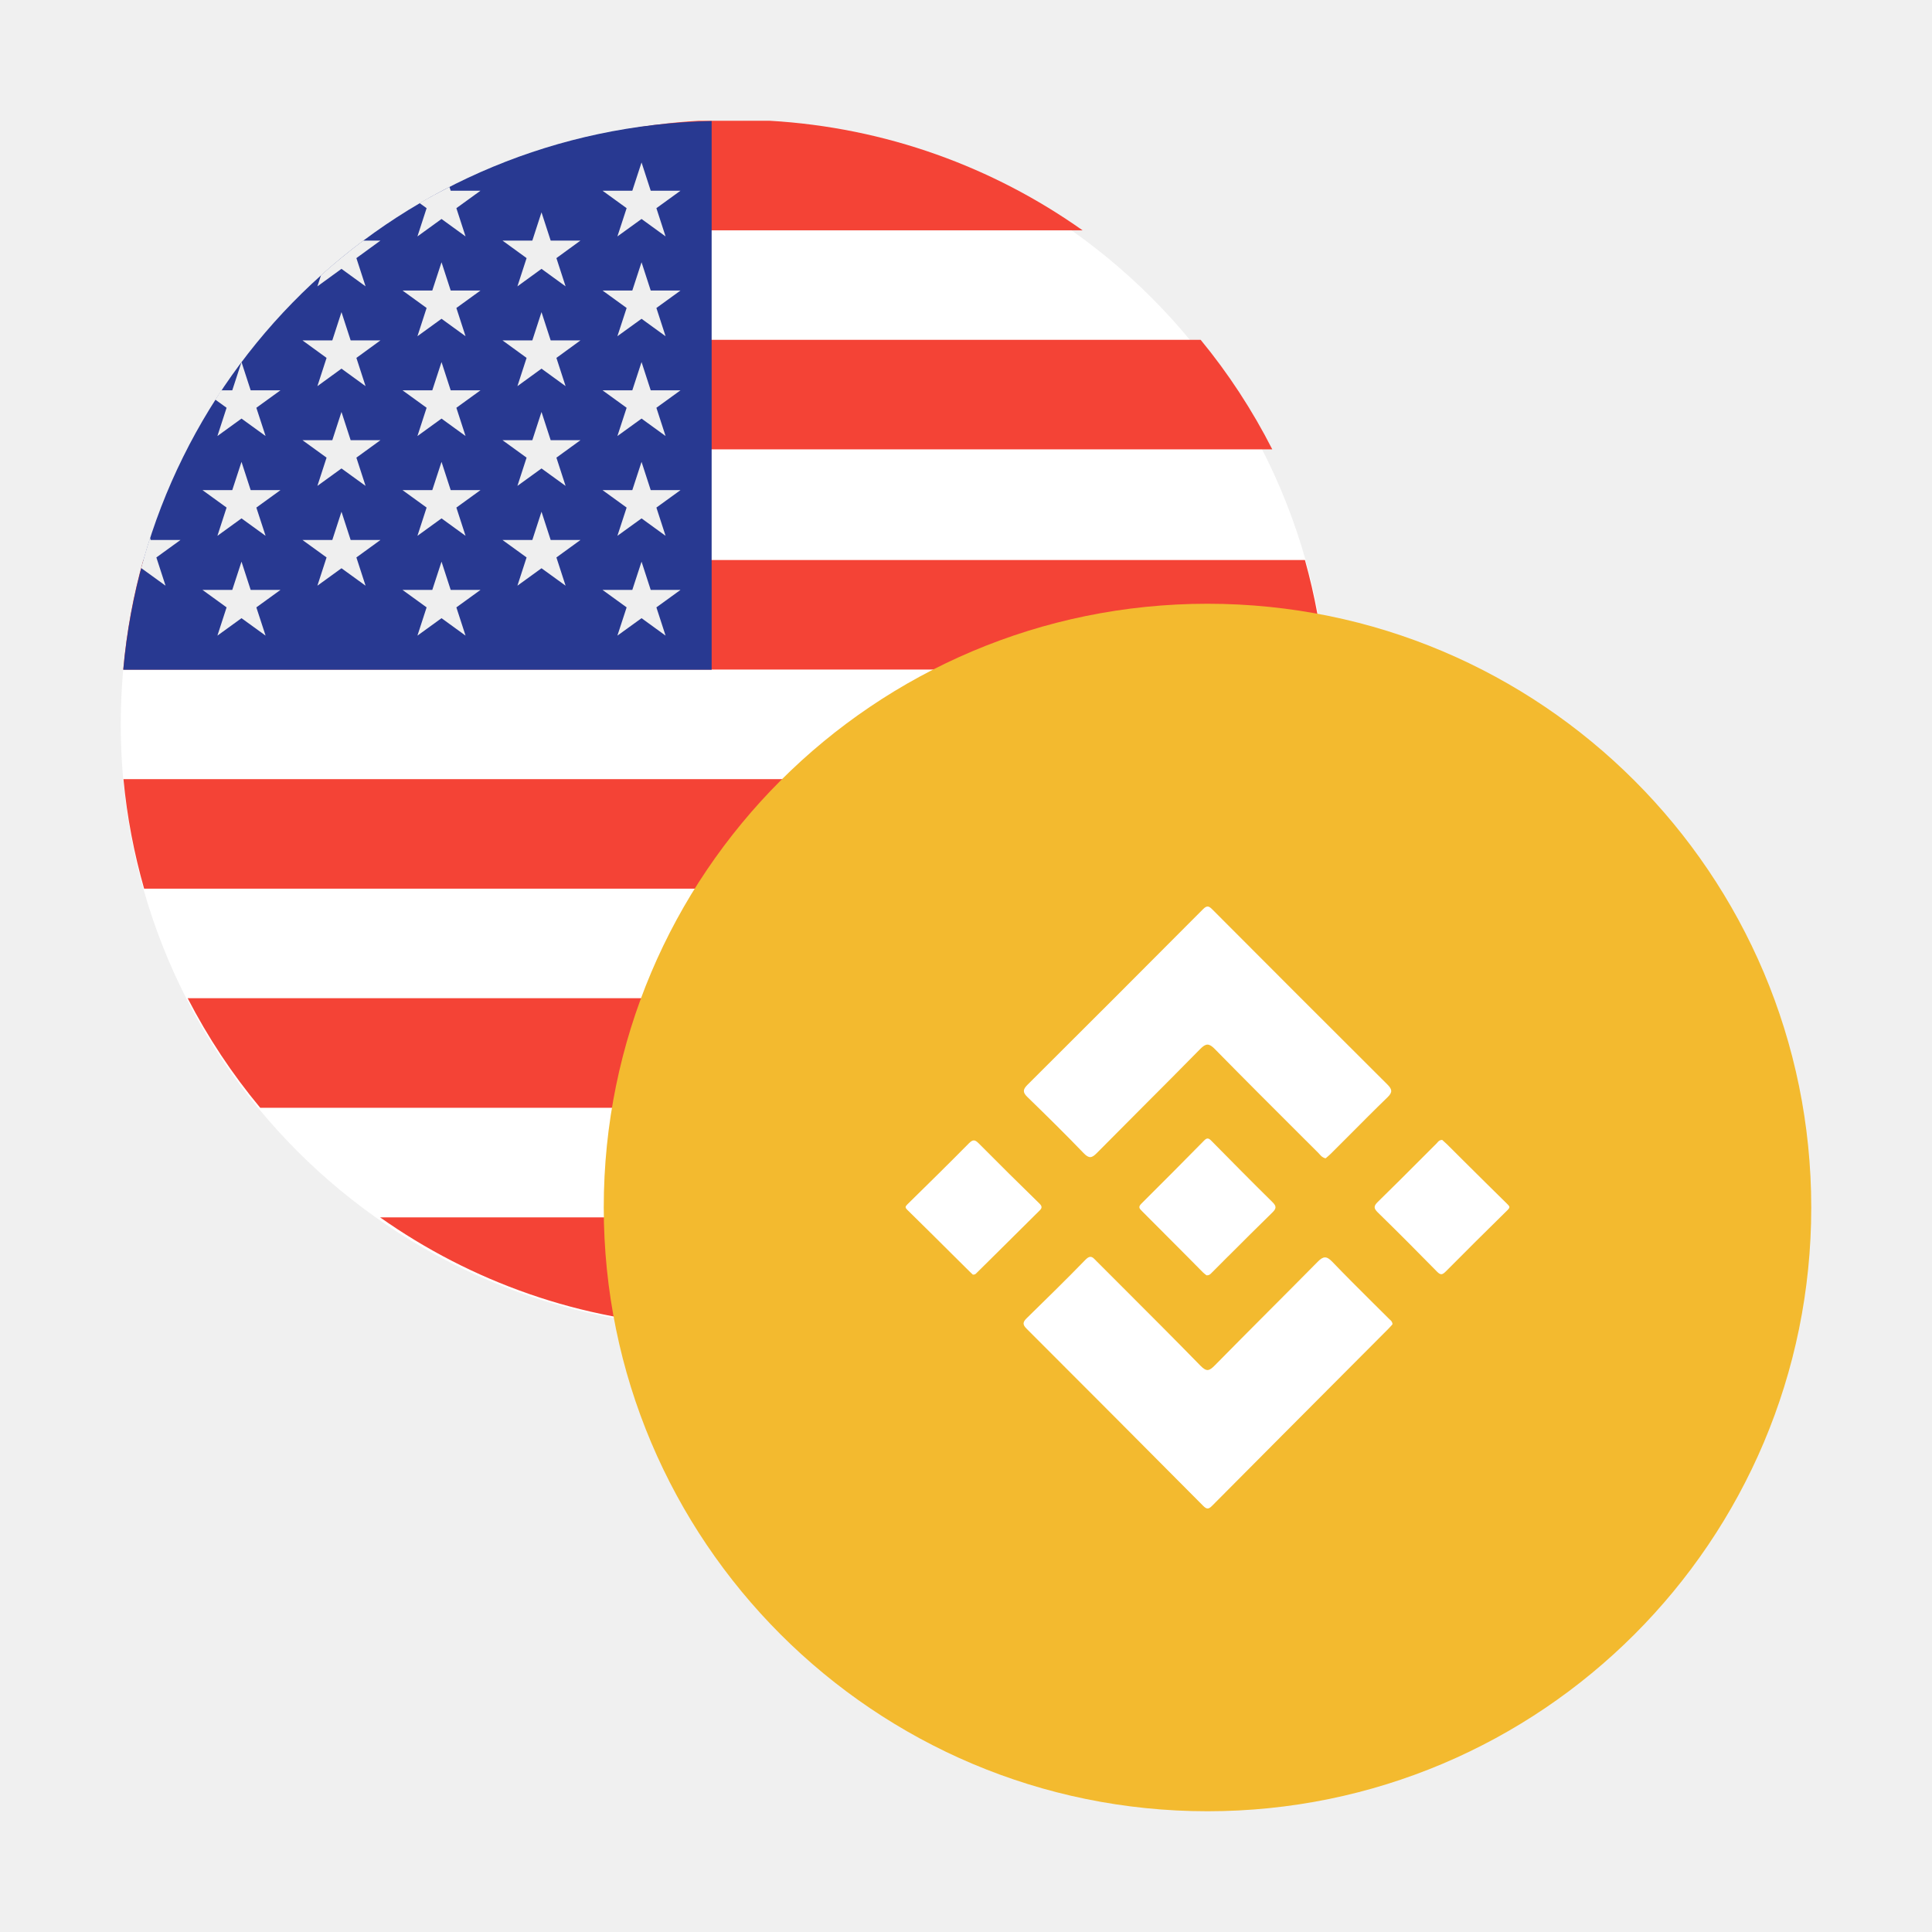
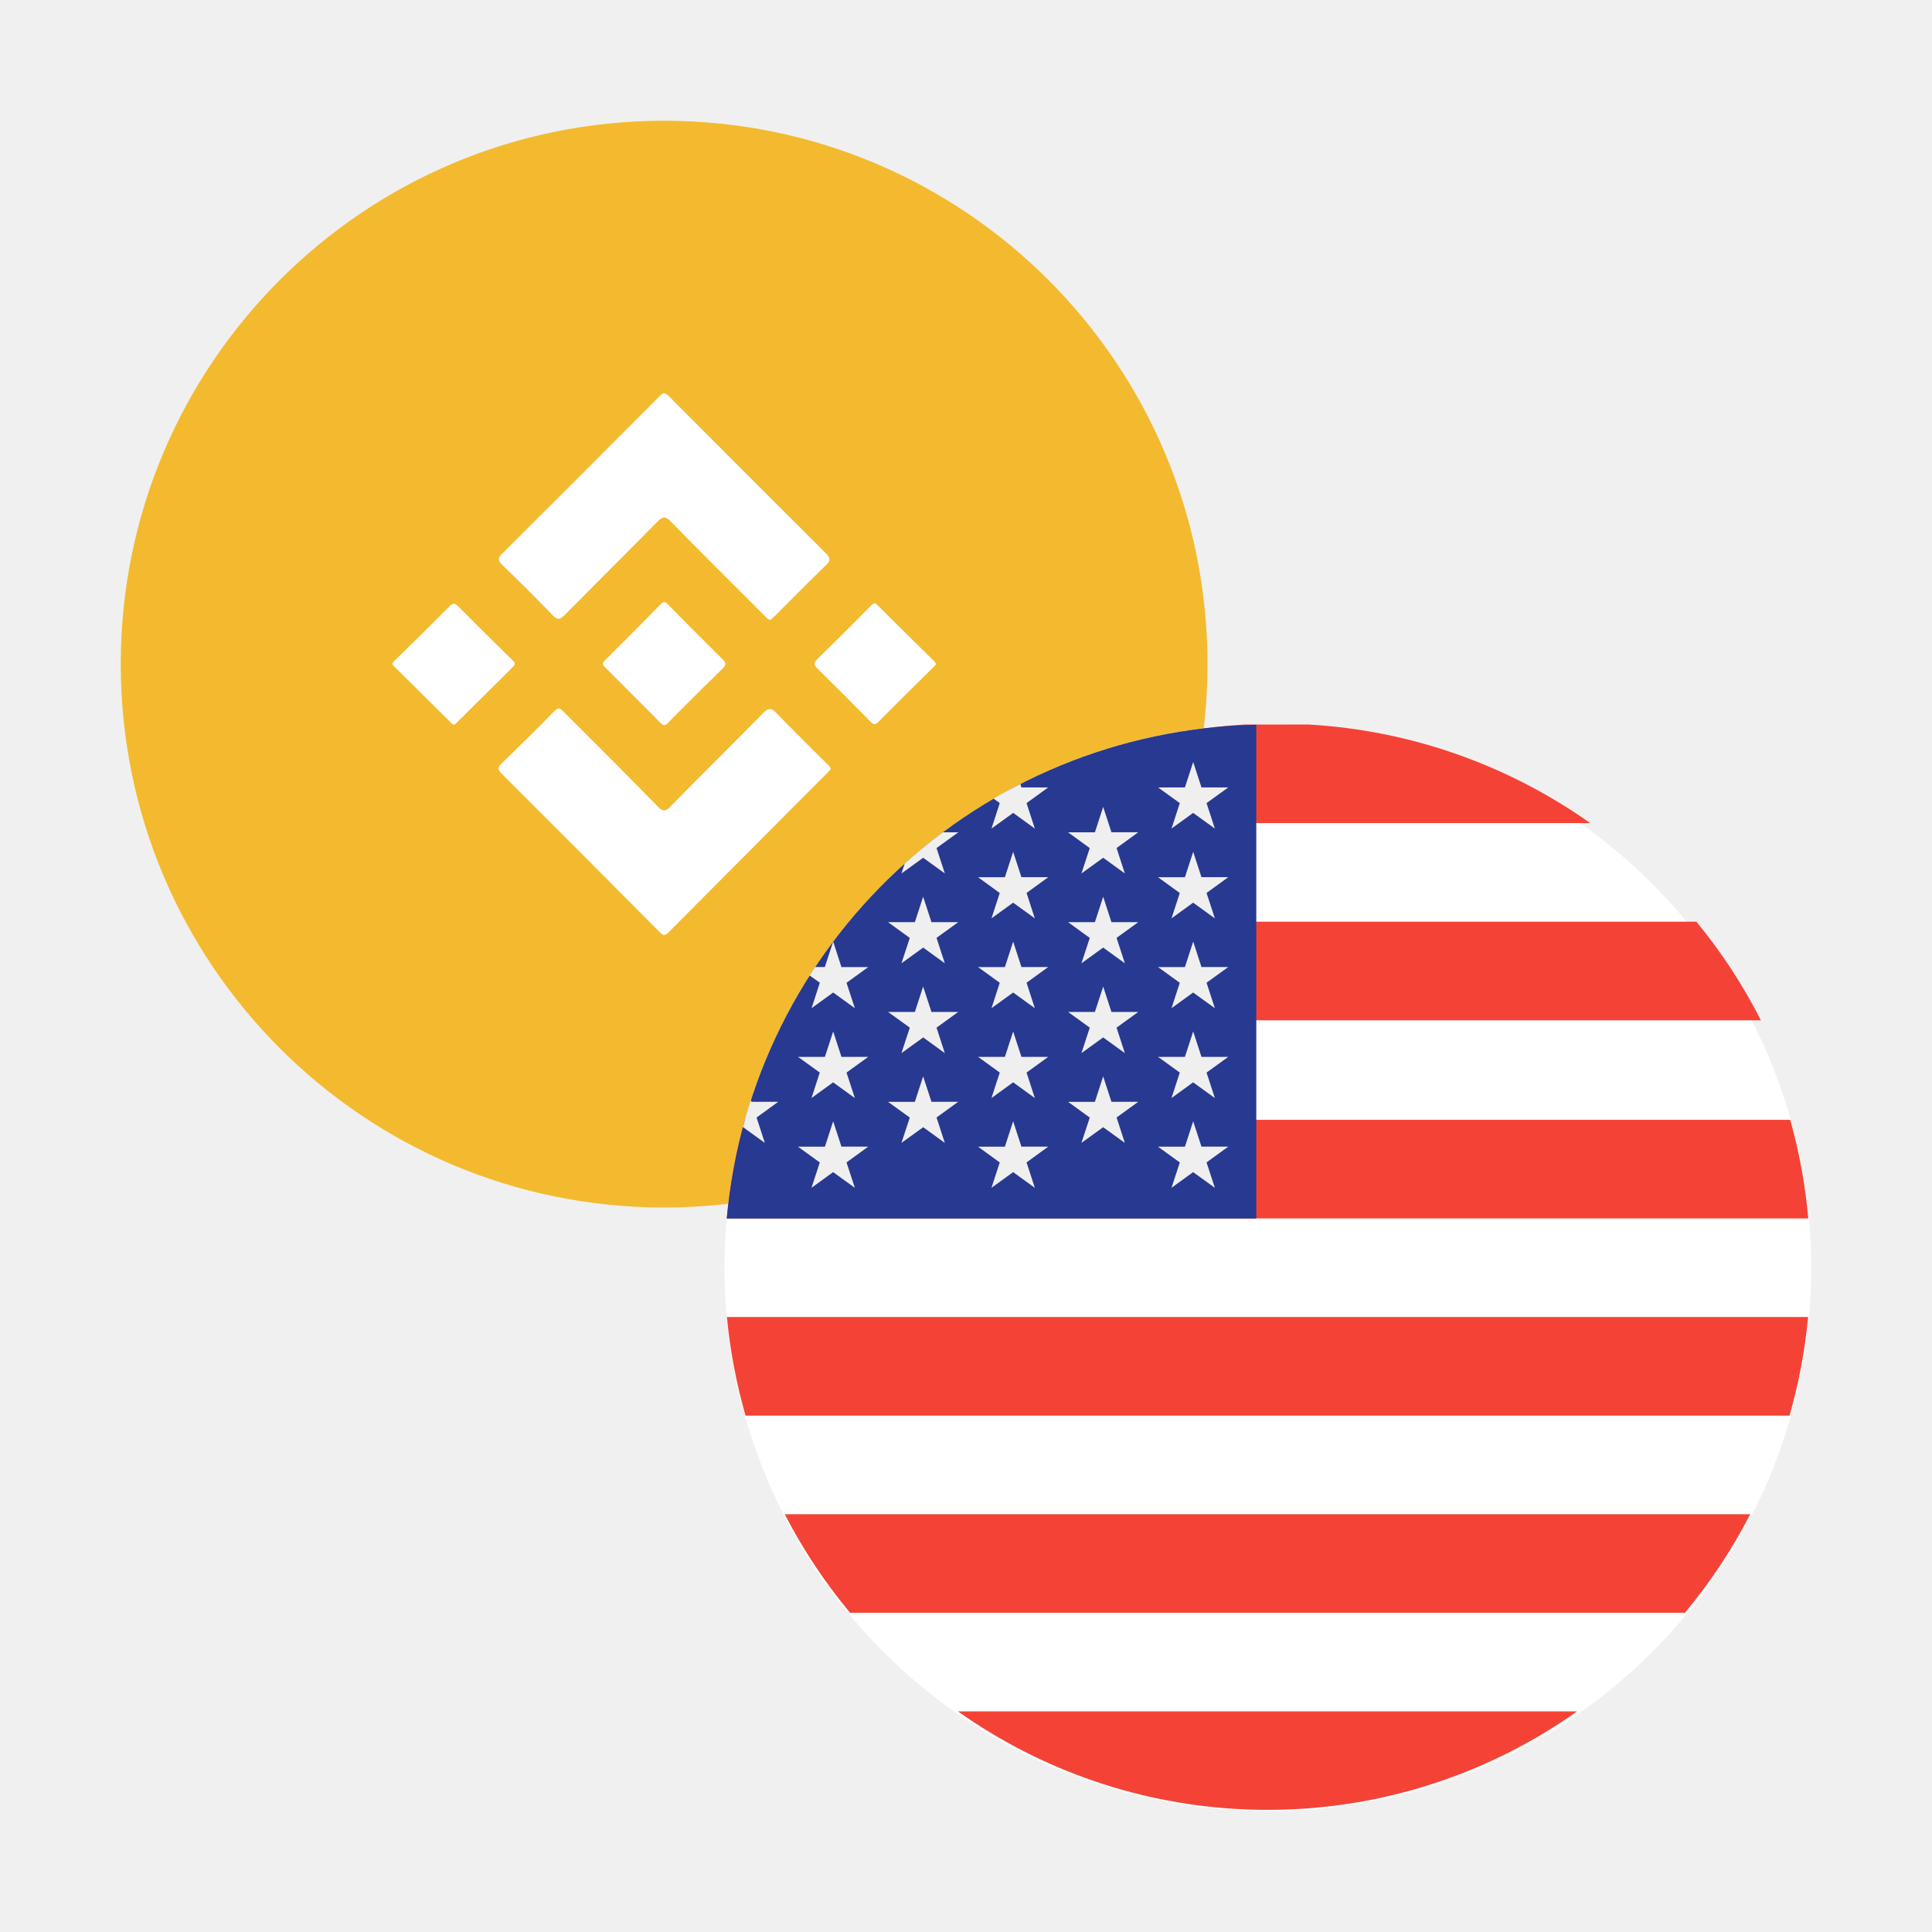
- <svg xmlns="http://www.w3.org/2000/svg" width="32" height="32" viewBox="0 0 32 32" fill="none">
-   <path d="M2 12C2 6.477 6.477 2 12 2C17.523 2 22 6.477 22 12C22 17.523 17.523 22 12 22C6.477 22 2 17.523 2 12Z" fill="white" />
-   <path fill-rule="evenodd" clip-rule="evenodd" d="M11.577 2C9.651 2.111 7.873 2.767 6.392 3.815H17.931C16.45 2.767 14.672 2.111 12.746 2H12.438H11.577ZM4.436 5.629C3.978 6.186 3.58 6.794 3.25 7.443L15.275 7.443H21.073C20.743 6.795 20.346 6.186 19.887 5.629L15.446 5.629H4.436ZM2.041 11.09C2.096 10.467 2.208 9.861 2.373 9.276H21.614C21.778 9.861 21.89 10.467 21.945 11.09H2.041ZM2.045 12.905C2.103 13.528 2.22 14.134 2.387 14.719H21.599C21.767 14.134 21.884 13.528 21.942 12.905H2.045ZM4.31 18.348C3.846 17.791 3.443 17.183 3.108 16.533H15.72L20.879 16.533C20.543 17.183 20.14 17.791 19.676 18.348H14.811L4.31 18.348ZM11.57 21.966L11.601 21.967L11.631 21.968C11.751 21.972 11.872 21.975 11.993 21.975C14.112 21.975 16.075 21.304 17.692 20.163L14.48 20.163H6.295C7.803 21.227 9.614 21.883 11.57 21.966Z" fill="#F44336" />
-   <path d="M11.787 2.005C6.666 2.109 2.492 6.063 2.042 11.093H11.787V2.005H11.787Z" fill="#283991" />
-   <path d="M4 7.65L4.152 8.118H4.645L4.246 8.407L4.399 8.875L4 8.586L3.601 8.875L3.753 8.407L3.354 8.118H3.847L4 7.65Z" fill="#EFEFEF" />
-   <path d="M4 9.303L4.152 9.771H4.645L4.246 10.06L4.399 10.528L4 10.239L3.601 10.528L3.753 10.06L3.354 9.771H3.847L4 9.303Z" fill="#EFEFEF" />
-   <path d="M5.656 5.17L5.808 5.638H6.301L5.903 5.928L6.055 6.396L5.656 6.106L5.257 6.396L5.409 5.928L5.01 5.638H5.504L5.656 5.17Z" fill="#EFEFEF" />
-   <path d="M5.656 6.823L5.808 7.291H6.301L5.903 7.58L6.055 8.048L5.656 7.759L5.257 8.048L5.409 7.58L5.01 7.291H5.504L5.656 6.823Z" fill="#EFEFEF" />
-   <path d="M5.656 8.476L5.808 8.944H6.301L5.903 9.233L6.055 9.701L5.656 9.412L5.257 9.701L5.409 9.233L5.01 8.944H5.504L5.656 8.476Z" fill="#EFEFEF" />
-   <path d="M2.742 9.701L2.59 9.233L2.989 8.944H2.496L2.485 8.91C2.43 9.077 2.382 9.246 2.336 9.417L2.343 9.412L2.742 9.701Z" fill="#EFEFEF" />
-   <path d="M3.601 7.222L4 6.933L4.399 7.222L4.246 6.754L4.645 6.465H4.152L4 5.997L3.847 6.465H3.665C3.632 6.516 3.599 6.567 3.566 6.619L3.753 6.754L3.601 7.222Z" fill="#EFEFEF" />
-   <path d="M5.656 4.453L6.055 4.743L5.903 4.275L6.301 3.985H6.016C5.775 4.166 5.541 4.357 5.317 4.558L5.257 4.743L5.656 4.453Z" fill="#EFEFEF" />
-   <path d="M6.914 3.916L7.313 3.627L7.711 3.916L7.559 3.448L7.958 3.159H7.465L7.444 3.096C7.277 3.181 7.112 3.27 6.95 3.364L7.066 3.448L6.914 3.916Z" fill="#EFEFEF" />
-   <path d="M7.313 4.344L7.465 4.812H7.958L7.559 5.101L7.711 5.569L7.313 5.28L6.914 5.569L7.066 5.101L6.667 4.812H7.16L7.313 4.344Z" fill="#EFEFEF" />
-   <path d="M7.313 5.997L7.465 6.465H7.958L7.559 6.754L7.711 7.222L7.313 6.933L6.914 7.222L7.066 6.754L6.667 6.465H7.16L7.313 5.997Z" fill="#EFEFEF" />
-   <path d="M7.313 7.65L7.465 8.118H7.958L7.559 8.407L7.711 8.875L7.313 8.586L6.914 8.875L7.066 8.407L6.667 8.118H7.16L7.313 7.65Z" fill="#EFEFEF" />
-   <path d="M7.313 9.303L7.465 9.771H7.958L7.559 10.06L7.711 10.528L7.313 10.239L6.914 10.528L7.066 10.06L6.667 9.771H7.16L7.313 9.303Z" fill="#EFEFEF" />
-   <path d="M8.969 3.517L9.121 3.985H9.614L9.216 4.275L9.368 4.743L8.969 4.453L8.57 4.743L8.722 4.275L8.323 3.985H8.817L8.969 3.517Z" fill="#EFEFEF" />
-   <path d="M8.969 5.17L9.121 5.638H9.614L9.216 5.928L9.368 6.396L8.969 6.106L8.57 6.396L8.722 5.928L8.323 5.638H8.817L8.969 5.17Z" fill="#EFEFEF" />
-   <path d="M8.969 6.823L9.121 7.291H9.614L9.216 7.58L9.368 8.048L8.969 7.759L8.57 8.048L8.722 7.58L8.323 7.291H8.817L8.969 6.823Z" fill="#EFEFEF" />
-   <path d="M8.969 8.476L9.121 8.944H9.614L9.216 9.233L9.368 9.701L8.969 9.412L8.57 9.701L8.722 9.233L8.323 8.944H8.817L8.969 8.476Z" fill="#EFEFEF" />
-   <path d="M10.626 2.691L10.778 3.159H11.271L10.872 3.448L11.024 3.916L10.626 3.627L10.226 3.916L10.379 3.448L9.98 3.159H10.473L10.626 2.691Z" fill="#EFEFEF" />
-   <path d="M10.626 4.344L10.778 4.812H11.271L10.872 5.101L11.024 5.569L10.626 5.28L10.226 5.569L10.379 5.101L9.98 4.812H10.473L10.626 4.344Z" fill="#EFEFEF" />
-   <path d="M10.626 5.997L10.778 6.465H11.271L10.872 6.754L11.024 7.222L10.626 6.933L10.226 7.222L10.379 6.754L9.98 6.465H10.473L10.626 5.997Z" fill="#EFEFEF" />
-   <path d="M10.626 7.65L10.778 8.118H11.271L10.872 8.407L11.024 8.875L10.626 8.586L10.226 8.875L10.379 8.407L9.98 8.118H10.473L10.626 7.65Z" fill="#EFEFEF" />
-   <path d="M10.626 9.303L10.778 9.771H11.271L10.872 10.06L11.024 10.528L10.626 10.239L10.226 10.528L10.379 10.06L9.98 9.771H10.473L10.626 9.303Z" fill="#EFEFEF" />
-   <path d="M10 20C10 14.477 14.477 10 20 10C25.523 10 30 14.477 30 20C30 25.523 25.523 30 20 30C14.477 30 10 25.523 10 20Z" fill="#F3BA2F" />
-   <path d="M21.957 19.185C21.909 19.177 21.882 19.147 21.857 19.119C21.85 19.111 21.843 19.103 21.836 19.096L21.592 18.853C21.1 18.362 20.607 17.87 20.12 17.374C20.025 17.278 19.975 17.278 19.88 17.374C19.563 17.697 19.244 18.017 18.924 18.337C18.671 18.59 18.418 18.844 18.166 19.099C18.084 19.182 18.038 19.192 17.949 19.1C17.645 18.784 17.332 18.476 17.017 18.17C16.937 18.093 16.941 18.045 17.017 17.969C17.989 17.001 18.959 16.031 19.926 15.059C19.988 14.997 20.021 15.003 20.078 15.061C21.043 16.029 22.009 16.996 22.978 17.961C23.056 18.039 23.071 18.088 22.983 18.173C22.764 18.385 22.549 18.602 22.334 18.818C22.239 18.913 22.145 19.008 22.05 19.102C22.029 19.123 22.007 19.142 21.985 19.161C21.975 19.169 21.966 19.177 21.957 19.185Z" fill="white" />
-   <path d="M23.046 21.955C23.031 21.972 23.016 21.989 22.999 22.006L22.329 22.678C21.578 23.432 20.825 24.186 20.075 24.942C20.012 25.006 19.981 24.994 19.925 24.938C18.953 23.96 17.98 22.983 17.005 22.009C16.935 21.94 16.938 21.899 17.006 21.833C17.335 21.512 17.663 21.19 17.983 20.861C18.06 20.783 18.099 20.824 18.143 20.869C18.148 20.875 18.153 20.88 18.158 20.885C18.288 21.016 18.419 21.147 18.55 21.277L18.551 21.278C18.997 21.724 19.444 22.17 19.884 22.621C19.986 22.725 20.03 22.707 20.121 22.615C20.411 22.32 20.703 22.027 20.994 21.735C21.272 21.456 21.55 21.178 21.826 20.898C21.92 20.802 21.974 20.803 22.067 20.899C22.28 21.121 22.498 21.338 22.716 21.555C22.81 21.648 22.904 21.742 22.998 21.835C23.003 21.841 23.009 21.846 23.015 21.852C23.039 21.872 23.063 21.893 23.064 21.934C23.061 21.938 23.058 21.942 23.054 21.946C23.052 21.949 23.049 21.952 23.046 21.955Z" fill="white" />
-   <path d="M19.968 21.111C19.974 21.115 19.979 21.119 19.983 21.123C20.027 21.126 20.048 21.104 20.068 21.083L20.074 21.076L20.078 21.073C20.165 20.986 20.253 20.898 20.34 20.81L20.341 20.81C20.584 20.567 20.827 20.324 21.073 20.084C21.142 20.017 21.145 19.979 21.076 19.911C20.735 19.575 20.399 19.235 20.064 18.895C20.022 18.852 19.994 18.84 19.946 18.889C19.601 19.239 19.255 19.589 18.906 19.935C18.85 19.991 18.869 20.014 18.915 20.06C19.148 20.292 19.38 20.525 19.611 20.758C19.715 20.863 19.82 20.968 19.924 21.074C19.938 21.088 19.954 21.1 19.968 21.111Z" fill="white" />
-   <path d="M23.888 18.881C23.895 18.887 23.902 18.894 23.91 18.901C23.928 18.917 23.948 18.934 23.967 18.953C24.061 19.046 24.154 19.14 24.248 19.233C24.487 19.47 24.725 19.707 24.965 19.942C25.007 19.983 25.015 19.998 24.969 20.043C24.625 20.38 24.284 20.72 23.944 21.062C23.892 21.113 23.862 21.124 23.804 21.065C23.479 20.734 23.152 20.405 22.82 20.081C22.751 20.013 22.751 19.975 22.821 19.907C23.058 19.676 23.291 19.442 23.525 19.208C23.616 19.117 23.706 19.027 23.796 18.937C23.801 18.932 23.805 18.927 23.809 18.922C23.827 18.901 23.846 18.88 23.888 18.881Z" fill="white" />
-   <path d="M16.102 21.101C16.107 21.105 16.111 21.109 16.114 21.112C16.148 21.114 16.163 21.099 16.177 21.083C16.179 21.081 16.182 21.078 16.184 21.076C16.271 20.99 16.357 20.904 16.444 20.819C16.704 20.561 16.963 20.303 17.223 20.046C17.259 20.01 17.263 19.98 17.218 19.936C16.88 19.606 16.543 19.273 16.21 18.937C16.145 18.871 16.111 18.874 16.047 18.938C15.711 19.278 15.371 19.613 15.029 19.948C14.992 19.985 14.989 20 15.028 20.039C15.288 20.294 15.546 20.55 15.804 20.807C15.892 20.894 15.98 20.982 16.068 21.069C16.08 21.081 16.092 21.092 16.102 21.101Z" fill="white" />
+ <svg xmlns="http://www.w3.org/2000/svg" width="32" height="32" fill="none">
+   <path d="M2 11a9 9 0 1 1 18 0 9 9 0 1 1-18 0z" fill="#F3BA2F" />
+   <path d="M12.761 10.267c-.043-.007-.067-.034-.09-.06l-.019-.02-.219-.219c-.443-.442-.886-.884-1.325-1.331-.085-.087-.13-.087-.216 0-.285.29-.572.578-.86.866-.228.228-.456.457-.682.686-.074.075-.116.084-.196.001a33.606 33.606 0 0 0-.839-.837c-.072-.07-.068-.113 0-.18.875-.872 1.748-1.745 2.619-2.62.055-.056.085-.05.137.002.868.871 1.738 1.742 2.609 2.61.07.07.084.115.005.191-.197.191-.391.386-.585.58l-.255.256c-.019.02-.04.036-.058.053a2.261 2.261 0 0 0-.026.022zM13.741 12.76a.951.951 0 0 1-.042.046l-.603.604c-.676.679-1.353 1.358-2.028 2.038-.057.057-.085.047-.136-.004-.874-.88-1.75-1.759-2.628-2.635-.063-.063-.06-.1.001-.16.296-.288.591-.578.88-.874.069-.07.104-.034.144.008l.013.013.353.354h.001c.402.402.803.803 1.2 1.21.091.093.131.077.213-.006.26-.266.523-.53.786-.792.25-.251.5-.502.748-.754.085-.086.133-.085.217.002.192.2.388.394.584.59l.254.252.016.015c.02.018.043.037.044.074l-.01.01a.553.553 0 0 1-.007.009z" fill="#fff" />
+   <path d="m10.971 12 .014.01c.04.004.058-.016.077-.035l.005-.006.003-.003.236-.237c.22-.219.438-.438.66-.653.061-.06.065-.094.002-.156a91.235 91.235 0 0 1-.91-.914c-.038-.039-.063-.05-.107-.006-.31.315-.621.63-.935.941-.051.05-.034.072.008.113.21.209.418.419.626.628l.282.284c.012.013.027.024.04.034zM14.5 9.993l.019.018.051.047.253.252c.215.213.43.427.646.638.037.037.044.05.004.09-.31.304-.618.61-.924.918-.046.046-.073.056-.125.003a60.604 60.604 0 0 0-.886-.886c-.062-.062-.062-.095 0-.156.214-.208.424-.42.635-.63a186.772 186.772 0 0 1 .255-.257c.017-.019.034-.038.071-.037zM7.492 11.991a.714.714 0 0 1 .011.01c.03.002.043-.012.056-.026l.007-.006.233-.232.702-.696c.032-.032.035-.06-.004-.098a71.718 71.718 0 0 1-.908-.9c-.058-.059-.09-.056-.146.002-.303.305-.61.607-.917.908-.033.034-.036.048 0 .082l.697.691.238.236.031.03zM12 21a9 9 0 1 1 18 0 9 9 0 1 1-18 0z" fill="#fff" />
+   <path fill-rule="evenodd" clip-rule="evenodd" d="M20.62 12c-1.734.1-3.335.69-4.668 1.633h10.386A8.956 8.956 0 0 0 21.671 12H20.62zm-6.428 3.266a8.985 8.985 0 0 0-1.067 1.633h16.041a8.973 8.973 0 0 0-1.068-1.633H14.192zm-2.155 4.915c.05-.56.15-1.106.298-1.633h17.317c.148.527.25 1.072.299 1.633H12.037zm.003 1.633c.053.561.158 1.107.308 1.633H29.64a8.897 8.897 0 0 0 .308-1.633H12.041zm2.04 4.899a8.99 8.99 0 0 1-1.083-1.633H28.99a8.981 8.981 0 0 1-1.082 1.633H14.08zm6.533 3.256.028.001.027.001a8.86 8.86 0 0 0 5.454-1.625H15.866a8.859 8.859 0 0 0 4.747 1.623z" fill="#F44336" />
+   <path d="M20.808 12.004a8.991 8.991 0 0 0-8.77 8.179h8.77v-8.18z" fill="#283991" />
+   <path d="m13.8 17.084.137.421h.444l-.36.26.138.422-.36-.26-.358.26.137-.422-.36-.26h.445l.137-.42zM13.8 18.572l.137.42h.444l-.36.261.138.421-.36-.26-.358.26.137-.42-.36-.261h.445l.137-.421zM15.29 14.852l.138.422h.443l-.359.26.137.421-.358-.26-.36.26.138-.42-.36-.261h.444l.137-.421zM15.29 16.34l.138.421h.443l-.359.26.137.422-.358-.26-.36.26.138-.422-.36-.26h.444l.137-.42zM15.29 17.828l.138.421h.443l-.359.26.137.421-.358-.26-.36.26.138-.42-.36-.26h.444l.137-.422zM12.668 18.93l-.137-.42.359-.261h-.444l-.01-.03c-.049.15-.093.302-.133.456l.006-.005.359.26zM13.44 16.7l.36-.261.359.26-.138-.421.36-.26h-.444l-.137-.422-.138.421H13.5l-.09.14.169.12-.137.422zM15.29 14.207l.36.26-.138-.42.36-.261h-.257a8.915 8.915 0 0 0-.63.516l-.054.165.36-.26zM16.422 13.724l.36-.26.358.26-.137-.422.359-.26h-.444l-.018-.056c-.15.076-.3.156-.445.24l.104.076-.137.422zM16.781 14.109l.137.42h.444l-.359.261.137.421-.359-.26-.359.26.137-.42-.359-.261h.444l.137-.421zM16.781 15.596l.137.421h.444l-.359.26.137.422-.359-.26-.359.26.137-.421-.359-.26h.444l.137-.422zM16.781 17.084l.137.421h.444l-.359.26.137.422-.359-.26-.359.26.137-.422-.359-.26h.444l.137-.42zM16.781 18.572l.137.42h.444l-.359.261.137.421-.359-.26-.359.26.137-.42-.359-.261h.444l.137-.421zM18.272 13.365l.137.42h.444l-.359.261.137.421-.359-.26-.36.26.138-.42-.359-.261h.444l.137-.421zM18.272 14.852l.137.422h.444l-.359.26.137.421-.359-.26-.36.26.138-.42-.359-.261h.444l.137-.421zM18.272 16.34l.137.421h.444l-.359.26.137.422-.359-.26-.36.26.138-.422-.359-.26h.444l.137-.42zM18.272 17.828l.137.421h.444l-.359.26.137.421-.359-.26-.36.26.138-.42-.359-.26h.444l.137-.422zM19.763 12.621l.137.421h.444l-.36.26.138.422-.36-.26-.358.26.137-.422-.36-.26h.445l.137-.42zM19.763 14.109l.137.42h.444l-.36.261.138.421-.36-.26-.358.26.137-.42-.36-.261h.445l.137-.421zM19.763 15.596l.137.421h.444l-.36.26.138.422-.36-.26-.358.26.137-.421-.36-.26h.445l.137-.422zM19.763 17.084l.137.421h.444l-.36.26.138.422-.36-.26-.358.26.137-.422-.36-.26h.445l.137-.42zM19.763 18.572l.137.42h.444l-.36.261.138.421-.36-.26-.358.26.137-.42-.36-.261h.445l.137-.421z" fill="#EFEFEF" />
</svg>
